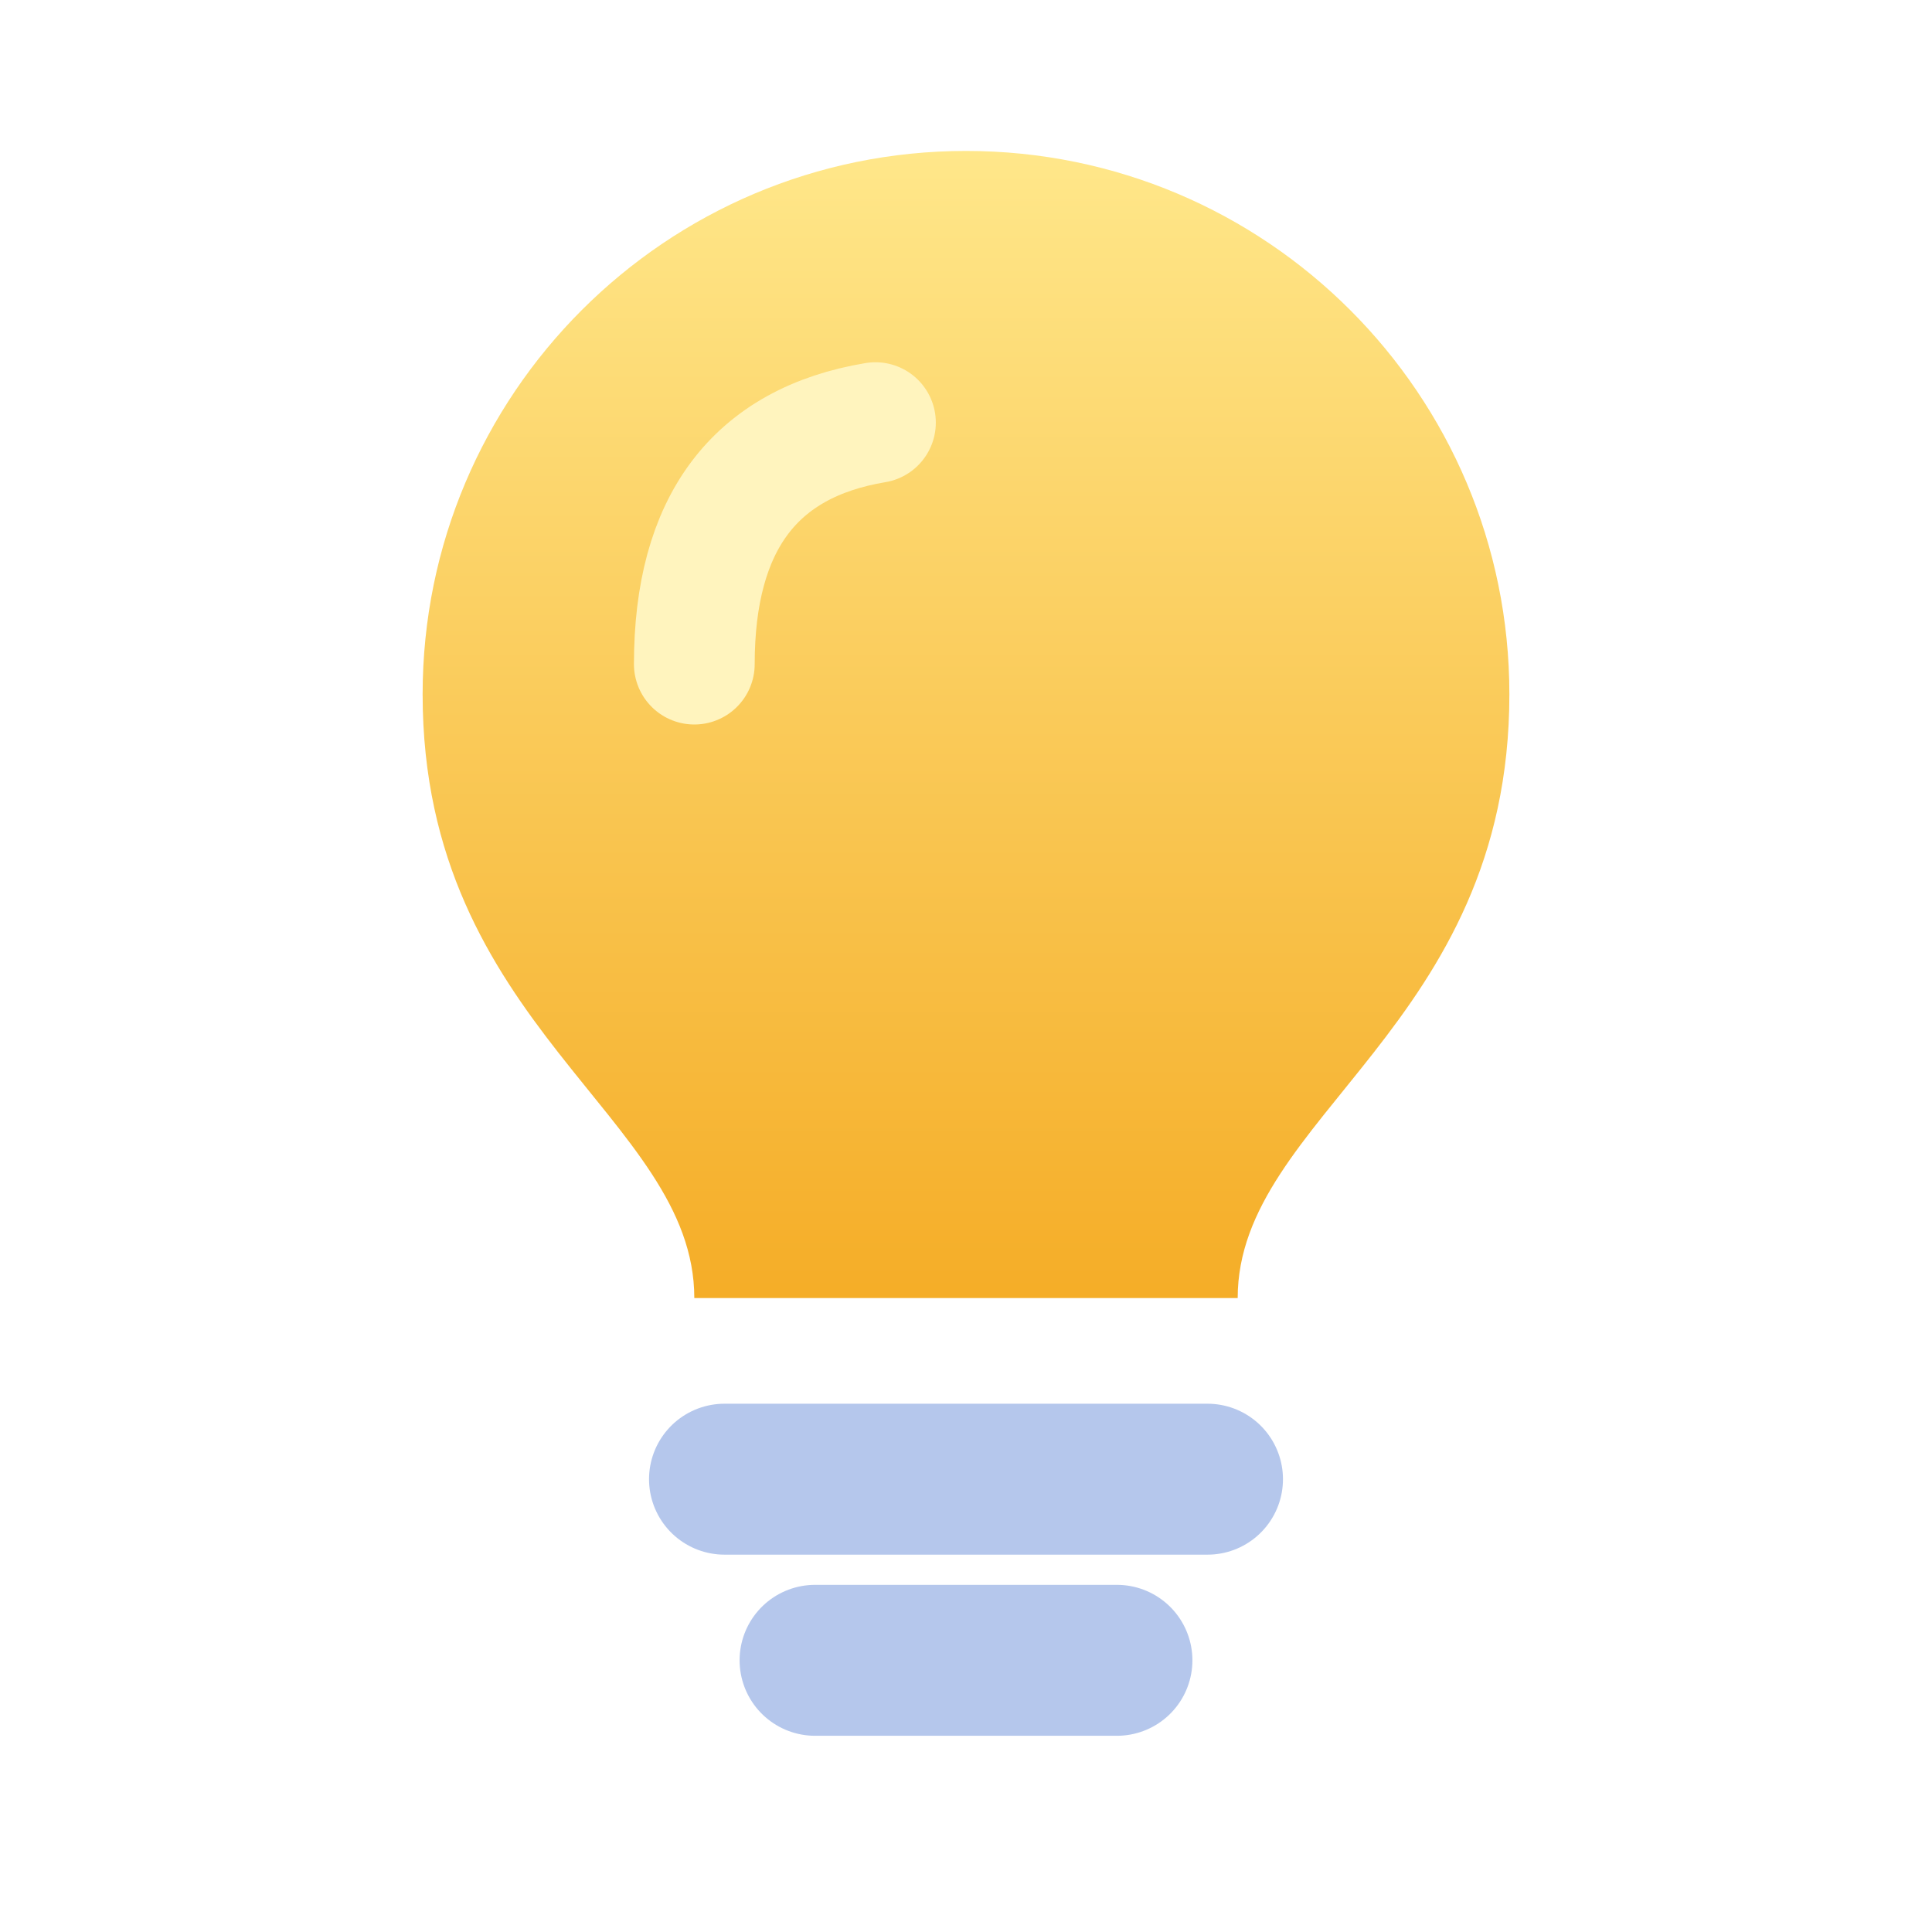
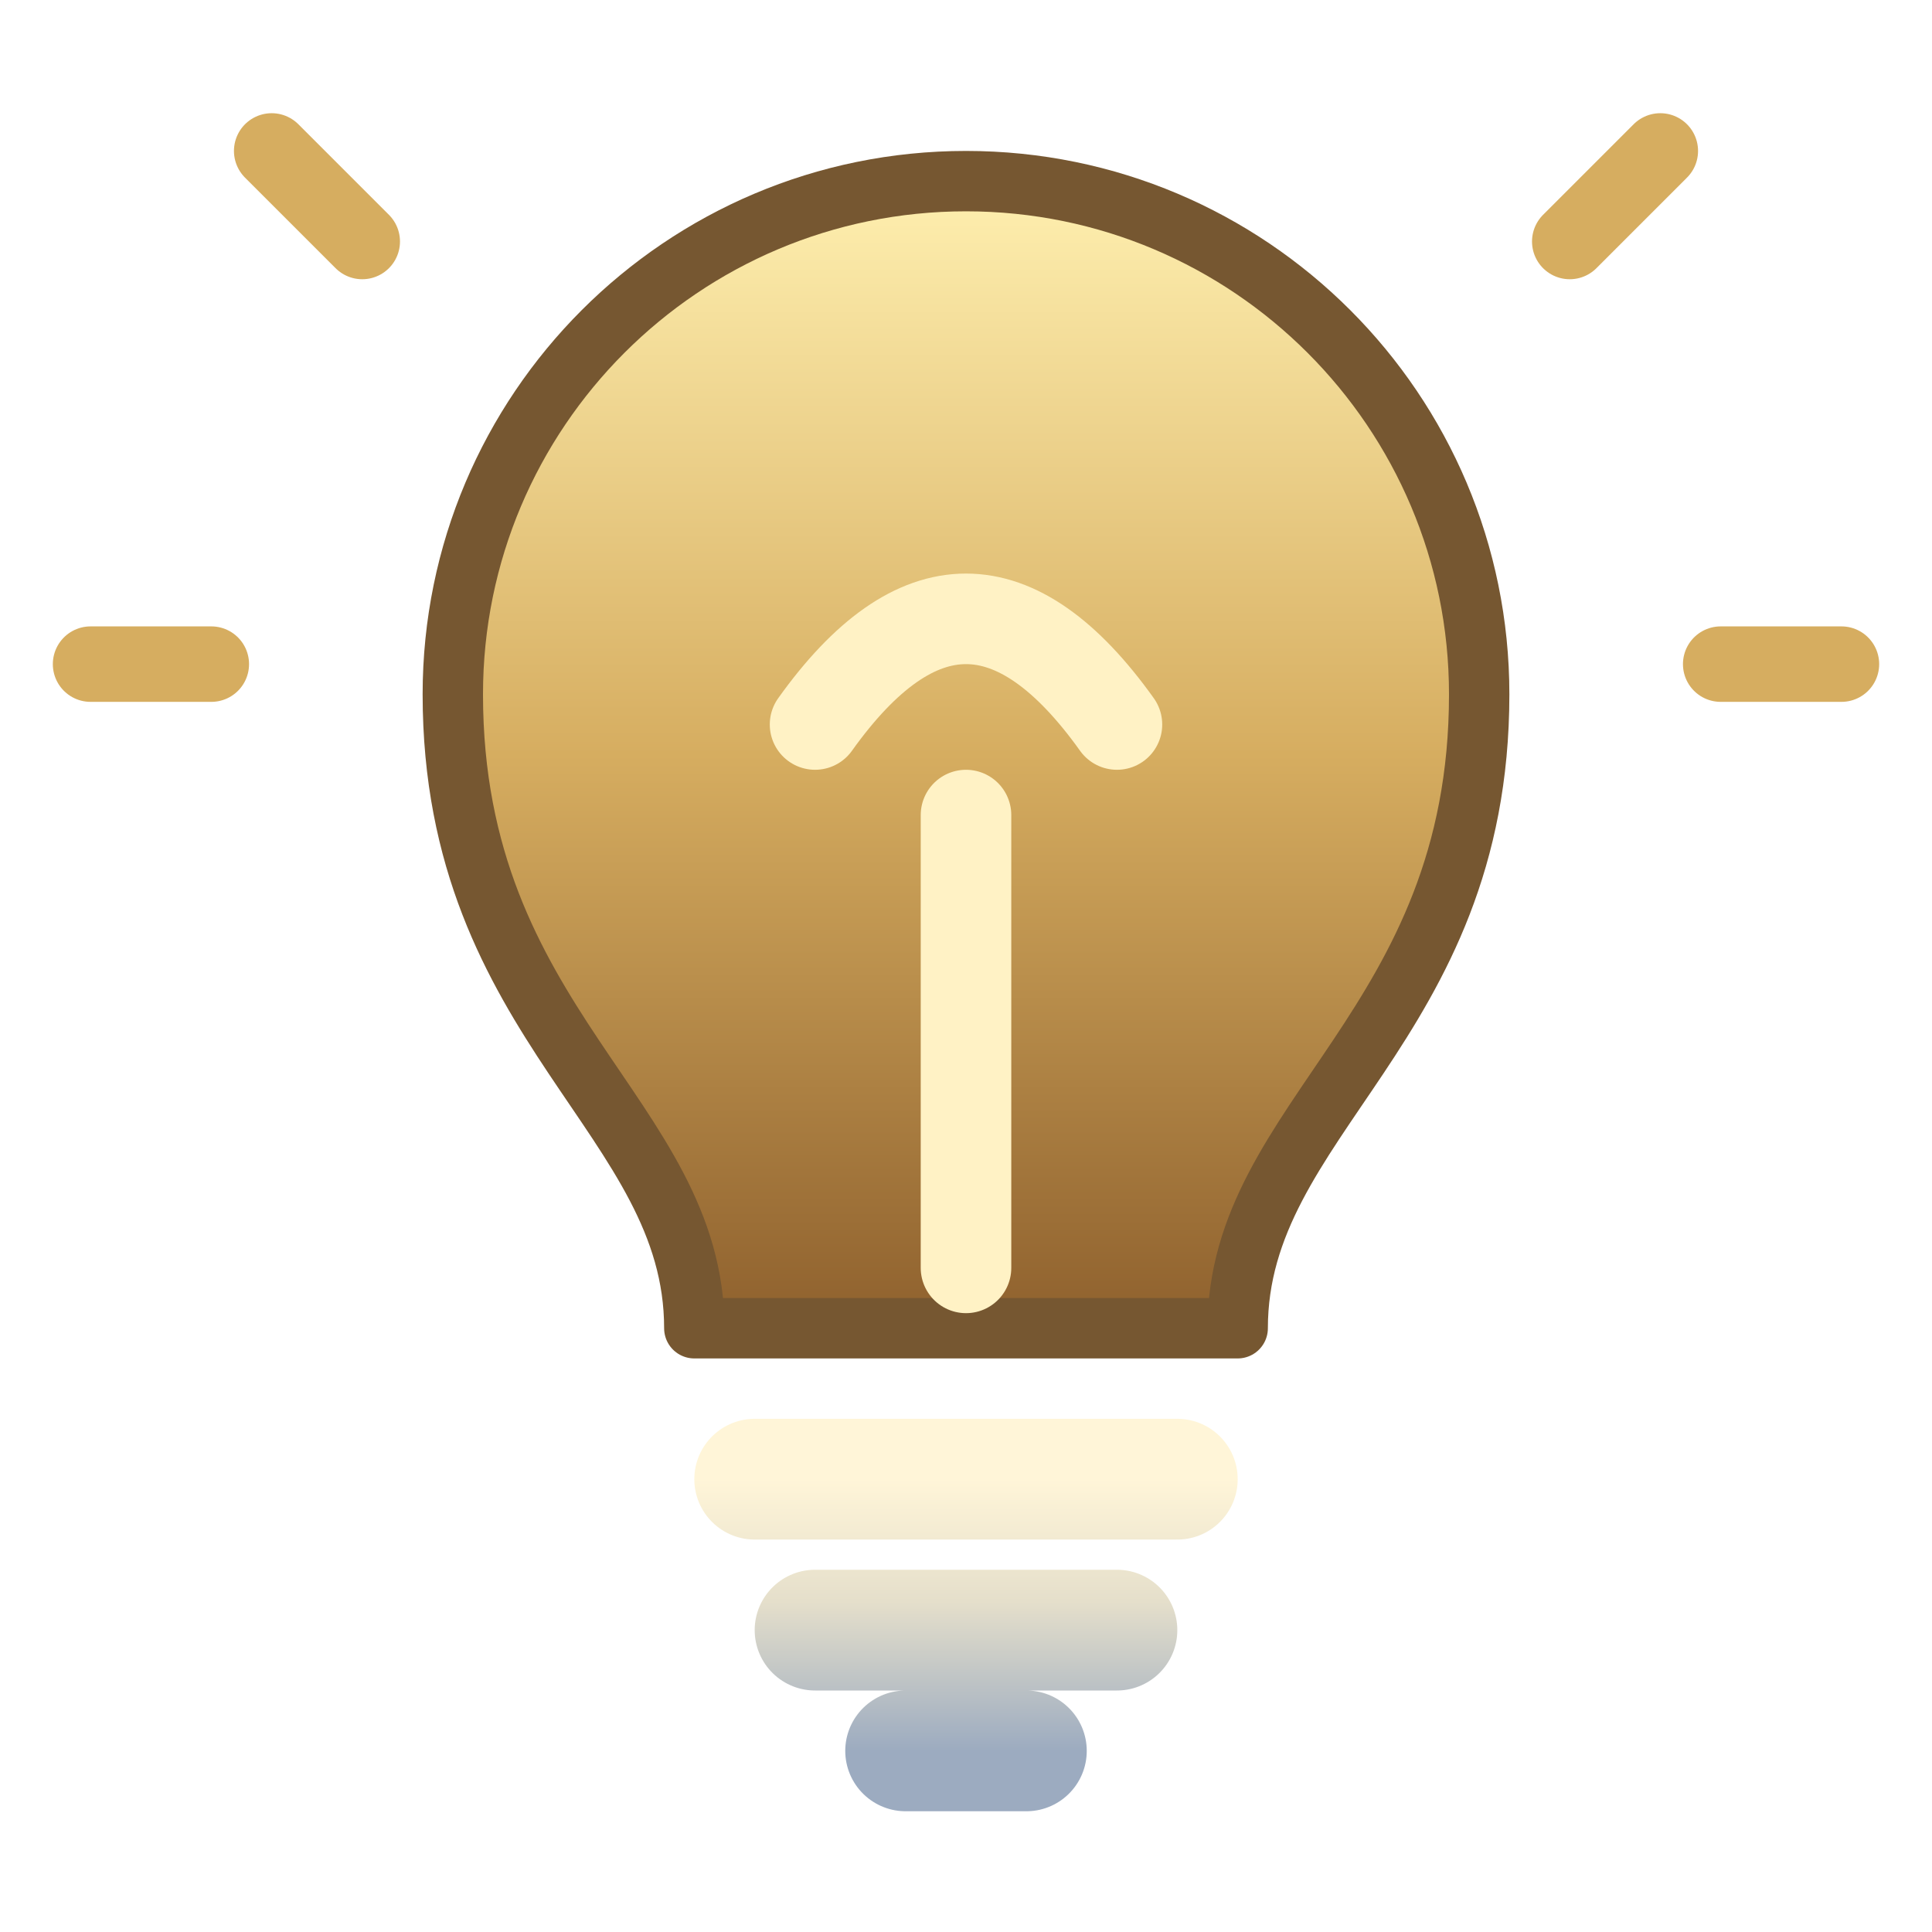
<svg xmlns="http://www.w3.org/2000/svg" width="64" height="64" viewBox="0 0 64 64">
  <defs>
-     <linearGradient id="ink" x1="0" y1="0" x2="0" y2="1">
-       <stop stop-color="#ffe78a" />
-       <stop offset="1" stop-color="#f5ad27" />
+     <linearGradient id="metal" x2="0" y2="1">
+       <stop stop-color="#fff5d8" />
+       <stop offset=".45" stop-color="#e5dfcb" />
+       <stop offset="1" stop-color="#9cabc0" />
+     </linearGradient>
+     <linearGradient id="gold" x2="0" y2="1">
+       <stop stop-color="#fff0b0" />
+       <stop offset=".5" stop-color="#d6ad60" />
+       <stop offset="1" stop-color="#8e602d" />
+     </linearGradient>
+     <linearGradient id="paper" x2="0" y2="1">
+       <stop stop-color="#fff2d0" />
+       <stop offset="1" stop-color="#d2b781" />
    </linearGradient>
  </defs>
-   <g fill="url(#ink)" stroke-linejoin="round">
-     <path d="M23 43C23 37 14 34 14 23A18 18 0 0 1 50 23C50 34 41 37 41 43Z" />
-     <path d="M24 49H40M27 55H37" fill="none" stroke="#b5c7ec" stroke-width="5" stroke-linecap="round" />
-     <path d="M23 22Q23 15 29 14" fill="none" stroke="#fff4be" stroke-width="4" stroke-linecap="round" />
+   <g fill="url(#metal)" stroke="#765731" stroke-width="2" stroke-linejoin="round" stroke-linecap="round">
+     <path d="M23 44C23 37 15 34 15 23A17 17 0 0 1 49 23C49 34 41 37 41 44Z" fill="url(#gold)" />
+     <path d="M25 49H39M27 54H37M30 58H34" fill="none" stroke="url(#metal)" stroke-width="4" />
+     <path d="M27 24q5-7 10 0M32 27V42" fill="none" stroke="#fff2c5" stroke-width="3" />
+     <path d="M7 22H3M12 8 9 5M57 22H61M52 8 55 5" fill="none" stroke="#d6ad60" stroke-width="2.5" />
  </g>
</svg>
